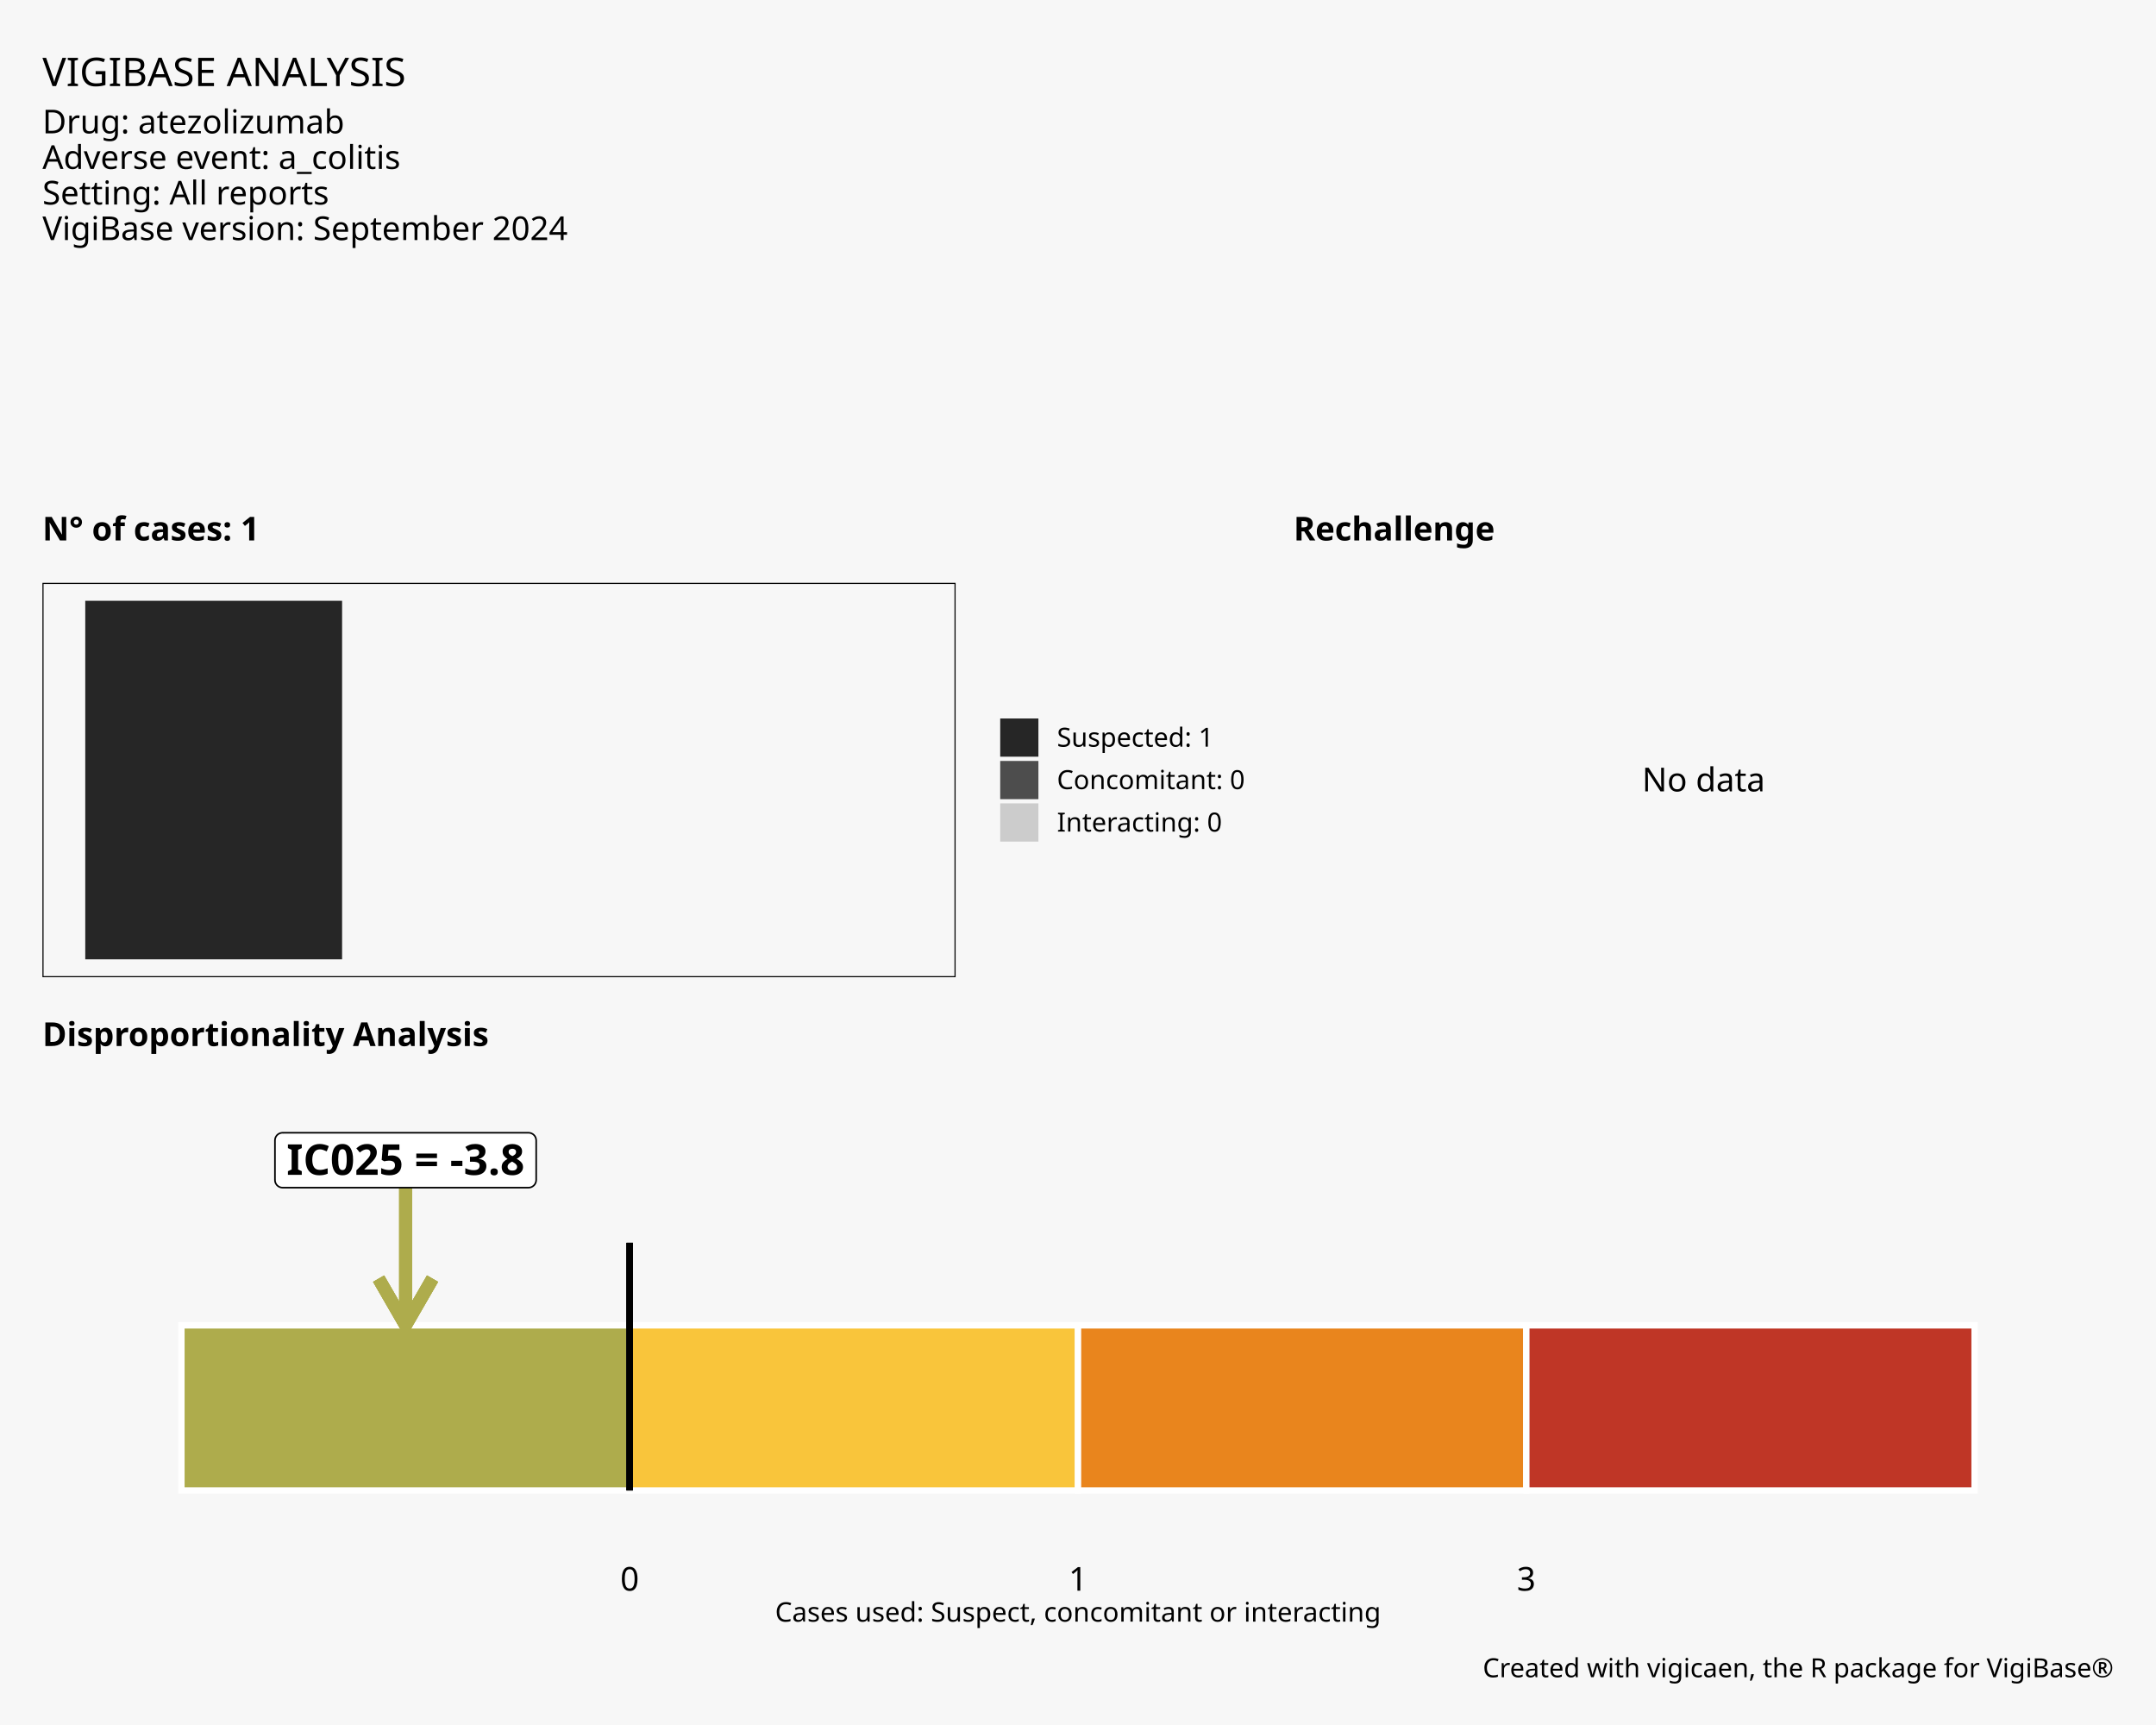
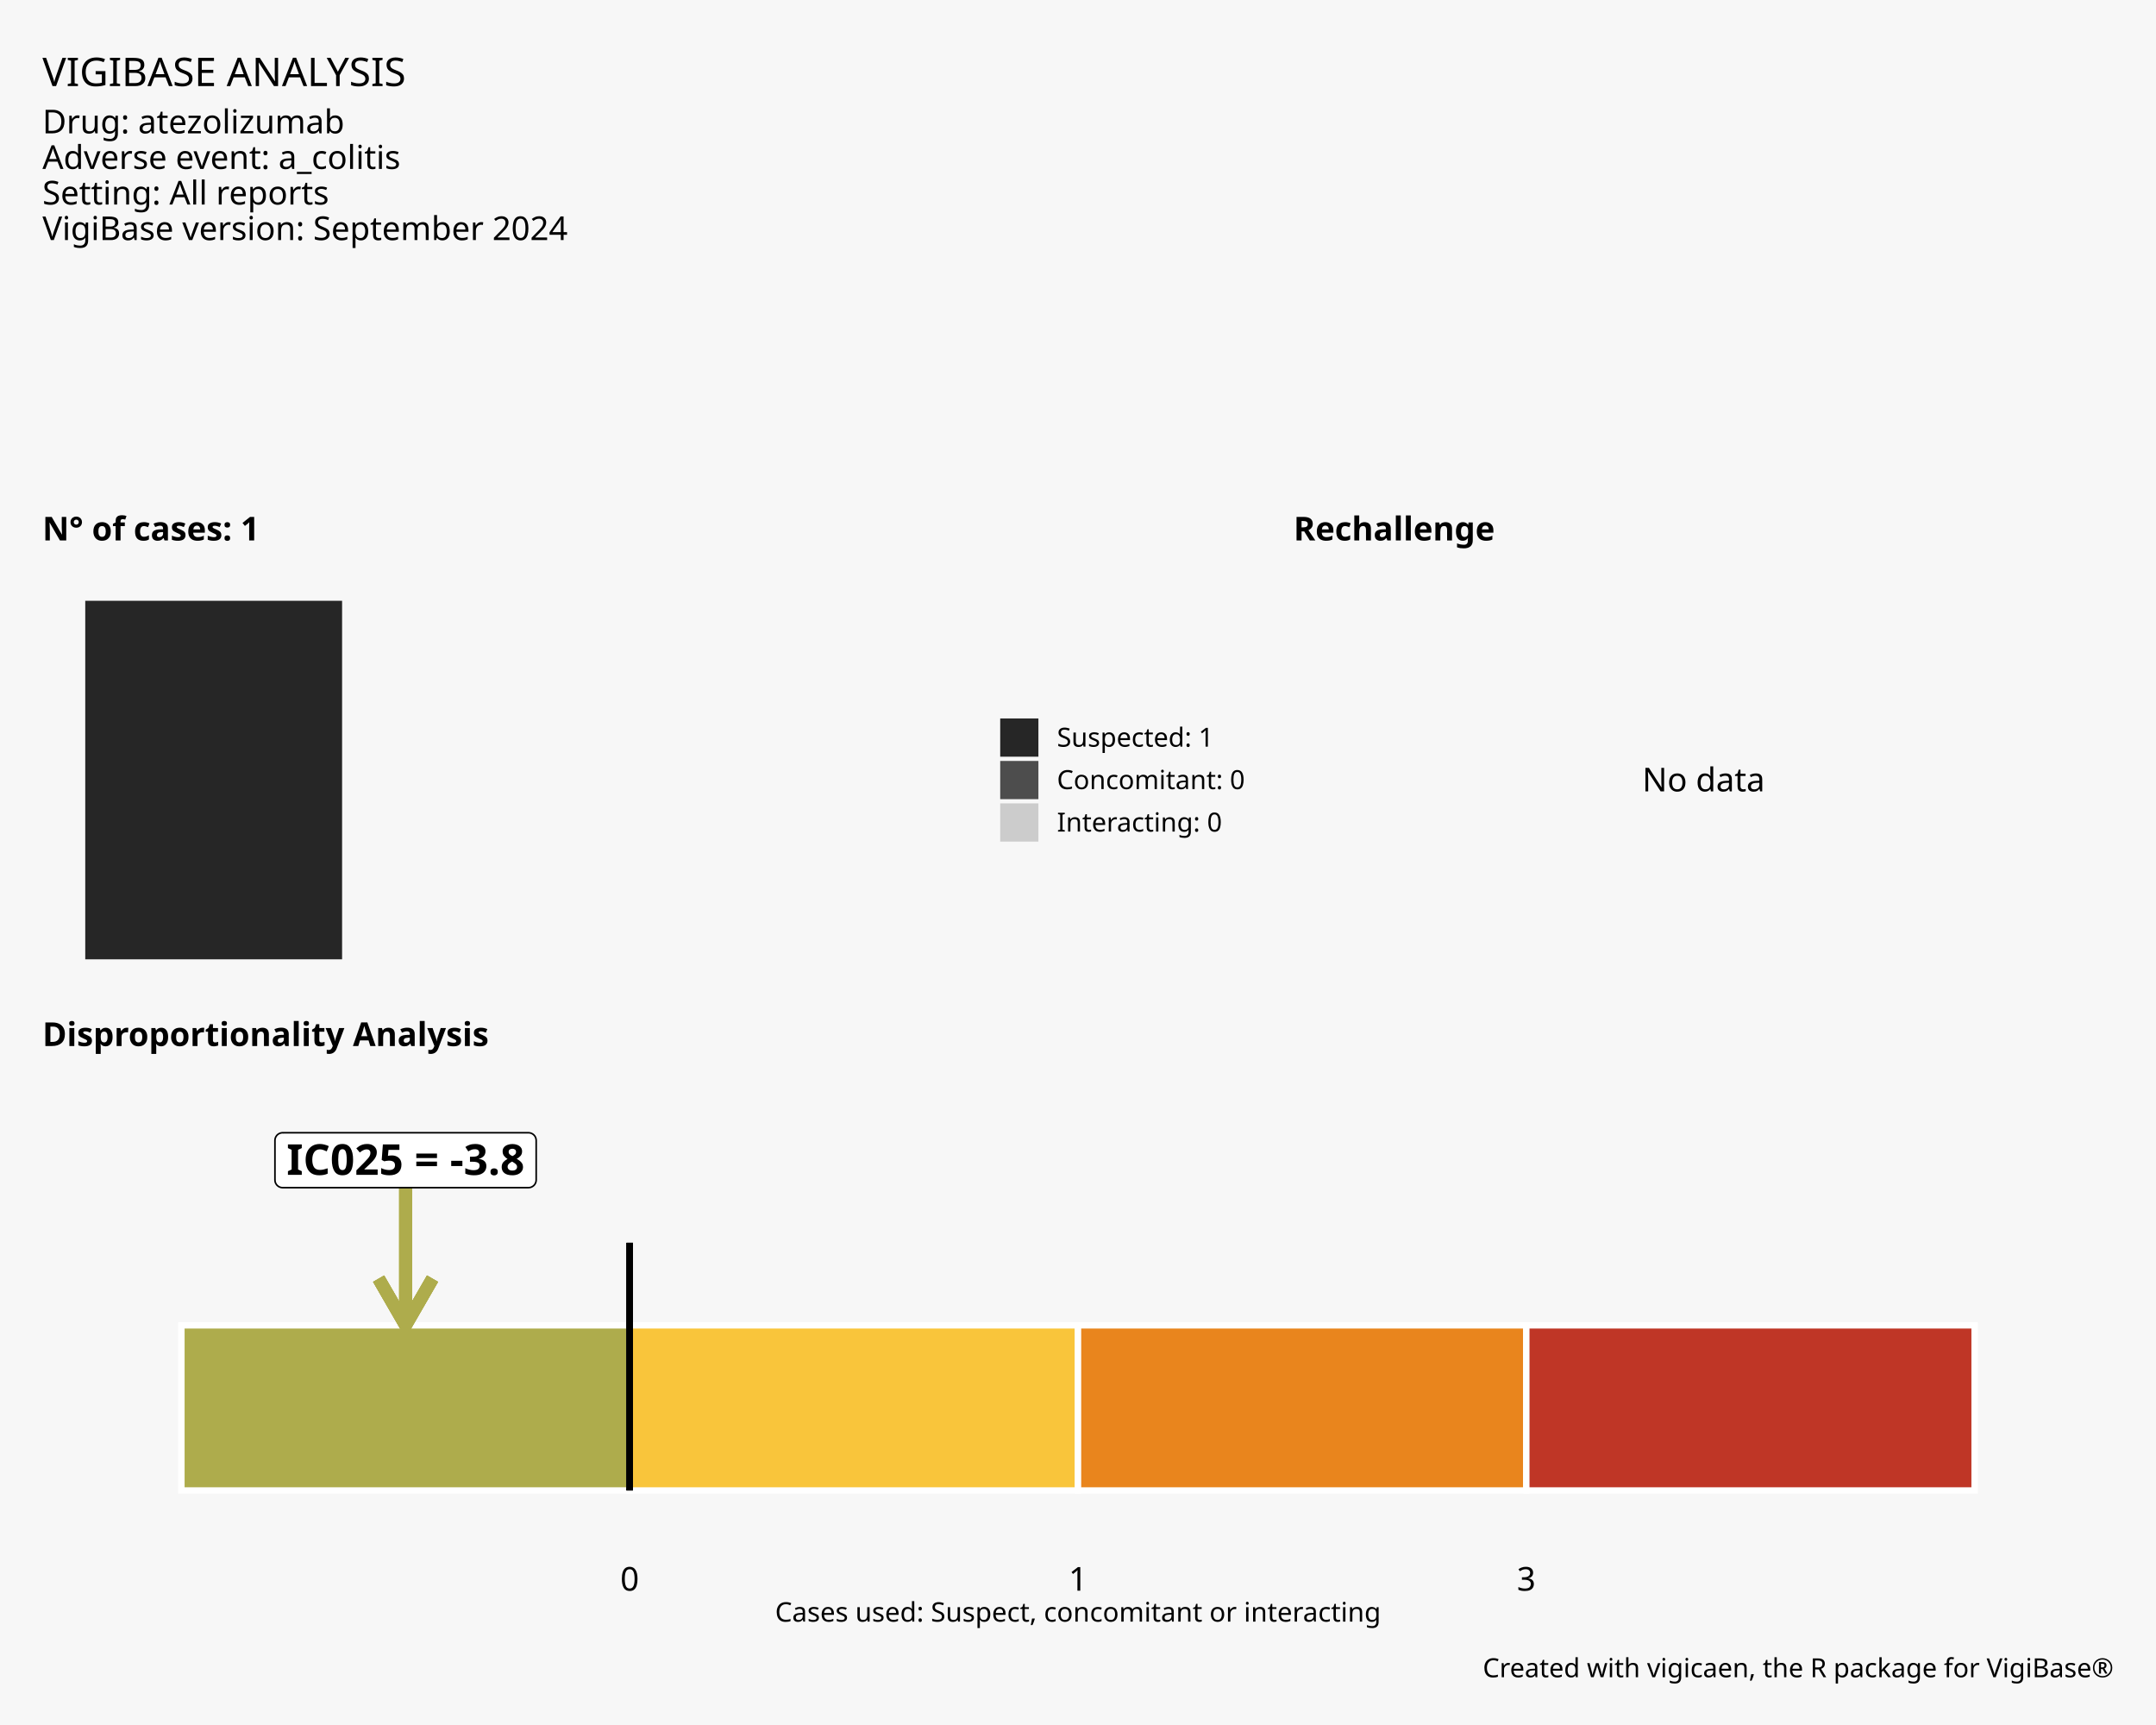
<svg xmlns="http://www.w3.org/2000/svg" class="svglite" data-engine-version="2.0" width="720.00pt" height="576.00pt" viewBox="0 0 720.00 576.00">
  <defs>
    <style type="text/css">
    .svglite line, .svglite polyline, .svglite polygon, .svglite path, .svglite rect, .svglite circle {
      fill: none;
      stroke: #000000;
      stroke-linecap: round;
      stroke-linejoin: round;
      stroke-miterlimit: 10.00;
    }
  </style>
  </defs>
  <rect width="100%" height="100%" style="stroke: none; fill: #FFFFFF;" />
  <defs>
    <clipPath id="cpMC4wMHw3MjAuMDB8MC4wMHw1NzYuMDA=">
      <rect x="0.00" y="0.00" width="720.00" height="576.00" />
    </clipPath>
  </defs>
  <g clip-path="url(#cpMC4wMHw3MjAuMDB8MC4wMHw1NzYuMDA=)">
</g>
  <defs>
    <clipPath id="cpMC4wMHw3MjAuMDB8MC4wMHwxNjQuNTc=">
      <rect x="0.00" y="0.00" width="720.00" height="164.57" />
    </clipPath>
  </defs>
  <g clip-path="url(#cpMC4wMHw3MjAuMDB8MC4wMHwxNjQuNTc=)">
-     <rect x="0.00" y="-0" width="720.00" height="164.57" style="stroke-width: 0.75; stroke: none; fill: #F7F7F7;" />
+     <rect x="0.00" y="-0" width="720.00" height="164.57" style="stroke-width: 0.00; stroke: none; fill: #F7F7F7;" />
  </g>
  <g clip-path="url(#cpMC4wMHw3MjAuMDB8MC4wMHw1NzYuMDA=)">
</g>
  <defs>
    <clipPath id="cpMTQuMTd8NzA1LjgzfDgyLjQ1fDE2MS43NA==">
      <rect x="14.17" y="82.45" width="691.65" height="79.29" />
    </clipPath>
  </defs>
  <g clip-path="url(#cpMTQuMTd8NzA1LjgzfDgyLjQ1fDE2MS43NA==)">
</g>
  <g clip-path="url(#cpMC4wMHw3MjAuMDB8MC4wMHw1NzYuMDA=)">
    <text x="14.17" y="44.53" style="font-size: 11.00px; font-family: sans;" textLength="94.78px" lengthAdjust="spacingAndGlyphs">Drug: atezolizumab</text>
    <text x="14.17" y="56.41" style="font-size: 11.00px; font-family: sans;" textLength="116.19px" lengthAdjust="spacingAndGlyphs">Adverse event: a_colitis</text>
    <text x="14.17" y="68.29" style="font-size: 11.00px; font-family: sans;" textLength="89.88px" lengthAdjust="spacingAndGlyphs">Setting: All reports</text>
    <text x="14.17" y="80.17" style="font-size: 11.00px; font-family: sans;" textLength="169.40px" lengthAdjust="spacingAndGlyphs">VigiBase version: September 2024</text>
    <text x="14.17" y="28.74" style="font-size: 13.20px; font-family: sans;" textLength="129.89px" lengthAdjust="spacingAndGlyphs">VIGIBASE ANALYSIS</text>
  </g>
  <defs>
    <clipPath id="cpMC4wMHw0MzIuMDB8MTY0LjU3fDMyOS4xNA==">
      <rect x="0.00" y="164.57" width="432.00" height="164.57" />
    </clipPath>
  </defs>
  <g clip-path="url(#cpMC4wMHw0MzIuMDB8MTY0LjU3fDMyOS4xNA==)">
-     <rect x="0.00" y="164.57" width="432.00" height="164.57" style="stroke-width: 0.75; stroke: none; fill: #F7F7F7;" />
+     <rect x="0.00" y="164.57" width="432.00" height="164.57" style="stroke-width: 0.00; stroke: none; fill: #F7F7F7;" />
  </g>
  <g clip-path="url(#cpMC4wMHw3MjAuMDB8MC4wMHw1NzYuMDA=)">
</g>
  <defs>
    <clipPath id="cpMTQuMTd8MzE5LjE0fDE5NC42MnwzMjYuMzE=">
      <rect x="14.17" y="194.62" width="304.96" height="131.69" />
    </clipPath>
  </defs>
  <g clip-path="url(#cpMTQuMTd8MzE5LjE0fDE5NC42MnwzMjYuMzE=)">
    <rect x="28.47" y="200.61" width="85.77" height="119.72" style="stroke-width: 1.07; stroke: none; stroke-linecap: butt; stroke-linejoin: miter; fill: #262626;" />
    <rect x="123.77" y="320.32" width="85.77" height="0.00" style="stroke-width: 1.07; stroke: none; stroke-linecap: butt; stroke-linejoin: miter; fill: #4D4D4D;" />
    <rect x="219.07" y="320.32" width="85.77" height="0.00" style="stroke-width: 1.07; stroke: none; stroke-linecap: butt; stroke-linejoin: miter; fill: #CCCCCC;" />
-     <rect x="14.17" y="194.62" width="304.96" height="131.69" style="stroke-width: 0.75;" />
+     <rect x="14.17" y="194.62" width="304.96" height="131.69" style="stroke-width: 0.00;" />
  </g>
  <g clip-path="url(#cpMC4wMHw3MjAuMDB8MC4wMHw1NzYuMDA=)">
    <rect x="334.02" y="239.91" width="12.76" height="12.76" style="stroke-width: 1.07; stroke: none; stroke-linecap: butt; stroke-linejoin: miter; fill: #262626;" />
    <rect x="334.02" y="254.09" width="12.76" height="12.76" style="stroke-width: 1.07; stroke: none; stroke-linecap: butt; stroke-linejoin: miter; fill: #4D4D4D;" />
    <rect x="334.02" y="268.26" width="12.76" height="12.76" style="stroke-width: 1.07; stroke: none; stroke-linecap: butt; stroke-linejoin: miter; fill: #CCCCCC;" />
    <text x="352.96" y="249.32" style="font-size: 8.80px; font-family: sans;" textLength="51.38px" lengthAdjust="spacingAndGlyphs">Suspected: 1</text>
    <text x="352.96" y="263.49" style="font-size: 8.80px; font-family: sans;" textLength="59.19px" lengthAdjust="spacingAndGlyphs">Concomitant: 0</text>
    <text x="352.96" y="277.67" style="font-size: 8.80px; font-family: sans;" textLength="50.88px" lengthAdjust="spacingAndGlyphs">Interacting: 0</text>
    <text x="14.17" y="180.46" style="font-size: 11.00px; font-weight: bold; font-family: sans;" textLength="68.61px" lengthAdjust="spacingAndGlyphs">N° of cases: 1</text>
    <text x="14.17" y="192.34" style="font-size: 11.00px; font-weight: bold; font-family: sans;" textLength="0.00px" lengthAdjust="spacingAndGlyphs" />
  </g>
  <defs>
    <clipPath id="cpNDMyLjAwfDcyMC4wMHwxNjQuNTd8MzI5LjE0">
      <rect x="432.00" y="164.57" width="288.00" height="164.57" />
    </clipPath>
  </defs>
  <g clip-path="url(#cpNDMyLjAwfDcyMC4wMHwxNjQuNTd8MzI5LjE0)">
-     <rect x="432.00" y="164.57" width="288.00" height="164.57" style="stroke-width: 0.75; stroke: none; fill: #F7F7F7;" />
+     <rect x="432.00" y="164.57" width="288.00" height="164.57" style="stroke-width: 0.00; stroke: none; fill: #F7F7F7;" />
  </g>
  <g clip-path="url(#cpMC4wMHw3MjAuMDB8MC4wMHw1NzYuMDA=)">
</g>
  <defs>
    <clipPath id="cpNDMyLjAwfDcwNS44M3wxOTQuNjJ8MzI2LjMx">
      <rect x="432.00" y="194.62" width="273.83" height="131.69" />
    </clipPath>
  </defs>
  <g clip-path="url(#cpNDMyLjAwfDcwNS44M3wxOTQuNjJ8MzI2LjMx)">
-     <text x="568.91" y="264.26" text-anchor="middle" style="font-size: 11.04px; font-family: sans;" textLength="38.67px" lengthAdjust="spacingAndGlyphs">No data</text>
+     <text x="568.91" y="264.25" text-anchor="middle" style="font-size: 11.00px; font-family: sans;" textLength="38.53px" lengthAdjust="spacingAndGlyphs">No data</text>
  </g>
  <g clip-path="url(#cpMC4wMHw3MjAuMDB8MC4wMHw1NzYuMDA=)">
    <text x="432.00" y="180.46" style="font-size: 11.00px; font-weight: bold; font-family: sans;" textLength="61.16px" lengthAdjust="spacingAndGlyphs">Rechallenge</text>
    <text x="432.00" y="192.34" style="font-size: 11.00px; font-weight: bold; font-family: sans;" textLength="0.00px" lengthAdjust="spacingAndGlyphs" />
  </g>
  <defs>
    <clipPath id="cpMC4wMHw3MjAuMDB8MzI5LjE0fDU0OC41Nw==">
      <rect x="0.00" y="329.14" width="720.00" height="219.43" />
    </clipPath>
  </defs>
  <g clip-path="url(#cpMC4wMHw3MjAuMDB8MzI5LjE0fDU0OC41Nw==)">
-     <rect x="0.00" y="329.14" width="720.00" height="219.43" style="stroke-width: 0.75; stroke: none; fill: #F7F7F7;" />
+     <rect x="0.00" y="329.14" width="720.00" height="219.43" style="stroke-width: 0.00; stroke: none; fill: #F7F7F7;" />
  </g>
  <g clip-path="url(#cpMC4wMHw3MjAuMDB8MC4wMHw1NzYuMDA=)">
</g>
  <defs>
    <clipPath id="cpMTQuMTd8NzA1LjgzfDM1MS41Nnw1MzMuNTM=">
      <rect x="14.17" y="351.56" width="691.65" height="181.97" />
    </clipPath>
  </defs>
  <g clip-path="url(#cpMTQuMTd8NzA1LjgzfDM1MS41Nnw1MzMuNTM=)">
    <rect x="60.58" y="442.55" width="149.71" height="55.14" style="stroke-width: 2.13; stroke: #FFFFFF; stroke-linecap: butt; stroke-linejoin: miter; fill: #AEAC4C;" />
    <rect x="210.29" y="442.55" width="149.71" height="55.14" style="stroke-width: 2.13; stroke: #FFFFFF; stroke-linecap: butt; stroke-linejoin: miter; fill: #F9C53B;" />
    <rect x="360.00" y="442.55" width="149.71" height="55.14" style="stroke-width: 2.13; stroke: #FFFFFF; stroke-linecap: butt; stroke-linejoin: miter; fill: #E9851D;" />
    <rect x="509.71" y="442.55" width="149.71" height="55.14" style="stroke-width: 2.13; stroke: #FFFFFF; stroke-linecap: butt; stroke-linejoin: miter; fill: #BF3626;" />
    <line x1="210.29" y1="497.69" x2="210.29" y2="414.98" style="stroke-width: 2.13; stroke-linecap: butt;" />
    <line x1="210.29" y1="497.69" x2="210.29" y2="414.98" style="stroke-width: 2.13; stroke-linecap: butt;" />
    <line x1="210.29" y1="497.69" x2="210.29" y2="414.98" style="stroke-width: 2.13; stroke-linecap: butt;" />
    <line x1="210.29" y1="497.69" x2="210.29" y2="414.98" style="stroke-width: 2.13; stroke-linecap: butt;" />
    <line x1="135.44" y1="387.41" x2="135.44" y2="442.55" style="stroke-width: 4.27; stroke: #AEAC4C; stroke-linecap: butt;" />
    <polyline points="126.44,426.96 135.44,442.55 144.44,426.96 " style="stroke-width: 4.27; stroke: #AEAC4C; stroke-linecap: butt;" />
    <line x1="135.44" y1="387.41" x2="135.44" y2="442.55" style="stroke-width: 4.27; stroke: #AEAC4C; stroke-linecap: butt;" />
    <polyline points="126.44,426.96 135.44,442.55 144.44,426.96 " style="stroke-width: 4.27; stroke: #AEAC4C; stroke-linecap: butt;" />
    <line x1="135.44" y1="387.41" x2="135.44" y2="442.55" style="stroke-width: 4.27; stroke: #AEAC4C; stroke-linecap: butt;" />
    <polyline points="126.44,426.96 135.44,442.55 144.44,426.96 " style="stroke-width: 4.27; stroke: #AEAC4C; stroke-linecap: butt;" />
    <line x1="135.44" y1="387.41" x2="135.44" y2="442.55" style="stroke-width: 4.27; stroke: #AEAC4C; stroke-linecap: butt;" />
    <polyline points="126.44,426.96 135.44,442.55 144.44,426.96 " style="stroke-width: 4.27; stroke: #AEAC4C; stroke-linecap: butt;" />
    <polygon points="94.38,396.57 176.49,396.57 176.39,396.57 176.80,396.55 177.21,396.47 177.59,396.32 177.95,396.11 178.27,395.85 178.54,395.55 178.76,395.20 178.92,394.82 179.02,394.42 179.06,394.01 179.06,394.01 179.06,380.80 179.06,380.80 179.02,380.39 178.92,379.99 178.76,379.61 178.54,379.26 178.27,378.96 177.95,378.70 177.59,378.49 177.21,378.34 176.80,378.26 176.49,378.24 94.38,378.24 94.69,378.26 94.28,378.24 93.87,378.29 93.47,378.41 93.10,378.58 92.76,378.82 92.46,379.10 92.22,379.43 92.02,379.80 91.89,380.19 91.83,380.60 91.82,380.80 91.82,394.01 91.83,393.80 91.83,394.21 91.89,394.62 92.02,395.01 92.22,395.38 92.46,395.71 92.76,395.99 93.10,396.23 93.47,396.40 93.87,396.52 94.28,396.57 " style="stroke-width: 0.53; fill: #FFFFFF;" />
    <text x="135.44" y="392.30" text-anchor="middle" style="font-size: 14.23px; font-weight: bold; font-family: sans;" textLength="78.70px" lengthAdjust="spacingAndGlyphs">IC025 = -3.8</text>
  </g>
  <g clip-path="url(#cpMC4wMHw3MjAuMDB8MC4wMHw1NzYuMDA=)">
    <text x="210.29" y="531.14" text-anchor="middle" style="font-size: 11.00px; font-family: sans;" textLength="6.12px" lengthAdjust="spacingAndGlyphs">0</text>
    <text x="360.00" y="531.14" text-anchor="middle" style="font-size: 11.00px; font-family: sans;" textLength="6.12px" lengthAdjust="spacingAndGlyphs">1</text>
    <text x="509.71" y="531.14" text-anchor="middle" style="font-size: 11.00px; font-family: sans;" textLength="6.12px" lengthAdjust="spacingAndGlyphs">3</text>
    <text x="360.00" y="541.48" text-anchor="middle" style="font-size: 9.00px; font-family: sans;" textLength="193.14px" lengthAdjust="spacingAndGlyphs">Cases used: Suspect, concomitant or interacting</text>
    <text x="14.17" y="349.28" style="font-size: 11.00px; font-weight: bold; font-family: sans;" textLength="129.02px" lengthAdjust="spacingAndGlyphs">Disproportionality Analysis</text>
  </g>
  <defs>
    <clipPath id="cpMC4wMHw3MjAuMDB8NTQ4LjUyfDU3Ni4wMA==">
      <rect x="0.00" y="548.52" width="720.00" height="27.48" />
    </clipPath>
  </defs>
  <g clip-path="url(#cpMC4wMHw3MjAuMDB8NTQ4LjUyfDU3Ni4wMA==)">
-     <rect x="0.00" y="548.52" width="720.00" height="27.54" style="stroke-width: 0.75; stroke: none; fill: #F7F7F7;" />
+     <rect x="0.00" y="548.52" width="720.00" height="27.54" style="stroke-width: 0.00; stroke: none; fill: #F7F7F7;" />
  </g>
  <g clip-path="url(#cpMC4wMHw3MjAuMDB8MC4wMHw1NzYuMDA=)">
</g>
  <defs>
    <clipPath id="cpMTQuMTd8NzA1LjgzfDU0OC41Mnw1NDguNTI=">
      <rect x="14.17" y="548.52" width="691.65" height="0.00" />
    </clipPath>
  </defs>
  <g clip-path="url(#cpMTQuMTd8NzA1LjgzfDU0OC41Mnw1NDguNTI=)">
</g>
  <g clip-path="url(#cpMC4wMHw3MjAuMDB8MC4wMHw1NzYuMDA=)">
    <text x="705.83" y="560.05" text-anchor="end" style="font-size: 8.80px; font-family: sans;" textLength="202.17px" lengthAdjust="spacingAndGlyphs">Created with vigicaen, the R package for VigiBase®</text>
  </g>
  <g clip-path="url(#cpMC4wMHw3MjAuMDB8MC4wMHwxNjQuNTc=)">
-     <rect x="0.00" y="-0" width="720.00" height="164.57" style="stroke-width: 0.75; stroke: none; fill: #F7F7F7;" />
+     <rect x="0.00" y="-0" width="720.00" height="164.57" style="stroke-width: 0.00; stroke: none; fill: #F7F7F7;" />
  </g>
  <g clip-path="url(#cpMC4wMHw3MjAuMDB8MC4wMHw1NzYuMDA=)">
</g>
  <g clip-path="url(#cpMTQuMTd8NzA1LjgzfDgyLjQ1fDE2MS43NA==)">
</g>
  <g clip-path="url(#cpMC4wMHw3MjAuMDB8MC4wMHw1NzYuMDA=)">
    <text x="14.17" y="44.53" style="font-size: 11.00px; font-family: sans;" textLength="94.78px" lengthAdjust="spacingAndGlyphs">Drug: atezolizumab</text>
    <text x="14.17" y="56.41" style="font-size: 11.00px; font-family: sans;" textLength="116.19px" lengthAdjust="spacingAndGlyphs">Adverse event: a_colitis</text>
    <text x="14.17" y="68.29" style="font-size: 11.00px; font-family: sans;" textLength="89.88px" lengthAdjust="spacingAndGlyphs">Setting: All reports</text>
    <text x="14.17" y="80.17" style="font-size: 11.00px; font-family: sans;" textLength="169.40px" lengthAdjust="spacingAndGlyphs">VigiBase version: September 2024</text>
    <text x="14.17" y="28.74" style="font-size: 13.20px; font-family: sans;" textLength="129.89px" lengthAdjust="spacingAndGlyphs">VIGIBASE ANALYSIS</text>
  </g>
  <g clip-path="url(#cpMC4wMHw0MzIuMDB8MTY0LjU3fDMyOS4xNA==)">
-     <rect x="0.00" y="164.57" width="432.00" height="164.57" style="stroke-width: 0.75; stroke: none; fill: #F7F7F7;" />
+     <rect x="0.00" y="164.57" width="432.00" height="164.57" style="stroke-width: 0.00; stroke: none; fill: #F7F7F7;" />
  </g>
  <g clip-path="url(#cpMC4wMHw3MjAuMDB8MC4wMHw1NzYuMDA=)">
</g>
  <g clip-path="url(#cpMTQuMTd8MzE5LjE0fDE5NC42MnwzMjYuMzE=)">
    <rect x="28.47" y="200.61" width="85.77" height="119.72" style="stroke-width: 1.07; stroke: none; stroke-linecap: butt; stroke-linejoin: miter; fill: #262626;" />
    <rect x="123.77" y="320.32" width="85.77" height="0.00" style="stroke-width: 1.07; stroke: none; stroke-linecap: butt; stroke-linejoin: miter; fill: #4D4D4D;" />
    <rect x="219.07" y="320.32" width="85.77" height="0.00" style="stroke-width: 1.07; stroke: none; stroke-linecap: butt; stroke-linejoin: miter; fill: #CCCCCC;" />
-     <rect x="14.17" y="194.62" width="304.96" height="131.69" style="stroke-width: 0.75;" />
+     <rect x="14.17" y="194.62" width="304.96" height="131.69" style="stroke-width: 0.00;" />
  </g>
  <g clip-path="url(#cpMC4wMHw3MjAuMDB8MC4wMHw1NzYuMDA=)">
    <rect x="334.02" y="239.91" width="12.76" height="12.76" style="stroke-width: 1.07; stroke: none; stroke-linecap: butt; stroke-linejoin: miter; fill: #262626;" />
    <rect x="334.02" y="254.09" width="12.76" height="12.76" style="stroke-width: 1.07; stroke: none; stroke-linecap: butt; stroke-linejoin: miter; fill: #4D4D4D;" />
    <rect x="334.02" y="268.26" width="12.76" height="12.76" style="stroke-width: 1.07; stroke: none; stroke-linecap: butt; stroke-linejoin: miter; fill: #CCCCCC;" />
    <text x="352.96" y="249.32" style="font-size: 8.80px; font-family: sans;" textLength="51.38px" lengthAdjust="spacingAndGlyphs">Suspected: 1</text>
    <text x="352.96" y="263.49" style="font-size: 8.80px; font-family: sans;" textLength="59.19px" lengthAdjust="spacingAndGlyphs">Concomitant: 0</text>
    <text x="352.96" y="277.67" style="font-size: 8.80px; font-family: sans;" textLength="50.88px" lengthAdjust="spacingAndGlyphs">Interacting: 0</text>
    <text x="14.17" y="180.46" style="font-size: 11.00px; font-weight: bold; font-family: sans;" textLength="68.61px" lengthAdjust="spacingAndGlyphs">N° of cases: 1</text>
    <text x="14.17" y="192.34" style="font-size: 11.00px; font-weight: bold; font-family: sans;" textLength="0.00px" lengthAdjust="spacingAndGlyphs" />
  </g>
  <g clip-path="url(#cpNDMyLjAwfDcyMC4wMHwxNjQuNTd8MzI5LjE0)">
-     <rect x="432.00" y="164.57" width="288.00" height="164.57" style="stroke-width: 0.75; stroke: none; fill: #F7F7F7;" />
+     <rect x="432.00" y="164.57" width="288.00" height="164.57" style="stroke-width: 0.00; stroke: none; fill: #F7F7F7;" />
  </g>
  <g clip-path="url(#cpMC4wMHw3MjAuMDB8MC4wMHw1NzYuMDA=)">
</g>
  <g clip-path="url(#cpNDMyLjAwfDcwNS44M3wxOTQuNjJ8MzI2LjMx)">
-     <text x="568.91" y="264.26" text-anchor="middle" style="font-size: 11.04px; font-family: sans;" textLength="38.67px" lengthAdjust="spacingAndGlyphs">No data</text>
+     <text x="568.91" y="264.25" text-anchor="middle" style="font-size: 11.00px; font-family: sans;" textLength="38.53px" lengthAdjust="spacingAndGlyphs">No data</text>
  </g>
  <g clip-path="url(#cpMC4wMHw3MjAuMDB8MC4wMHw1NzYuMDA=)">
    <text x="432.00" y="180.46" style="font-size: 11.00px; font-weight: bold; font-family: sans;" textLength="61.16px" lengthAdjust="spacingAndGlyphs">Rechallenge</text>
    <text x="432.00" y="192.34" style="font-size: 11.00px; font-weight: bold; font-family: sans;" textLength="0.00px" lengthAdjust="spacingAndGlyphs" />
  </g>
  <g clip-path="url(#cpMC4wMHw3MjAuMDB8MzI5LjE0fDU0OC41Nw==)">
-     <rect x="0.00" y="329.14" width="720.00" height="219.43" style="stroke-width: 0.75; stroke: none; fill: #F7F7F7;" />
+     <rect x="0.00" y="329.14" width="720.00" height="219.43" style="stroke-width: 0.00; stroke: none; fill: #F7F7F7;" />
  </g>
  <g clip-path="url(#cpMC4wMHw3MjAuMDB8MC4wMHw1NzYuMDA=)">
</g>
  <g clip-path="url(#cpMTQuMTd8NzA1LjgzfDM1MS41Nnw1MzMuNTM=)">
    <rect x="60.58" y="442.55" width="149.71" height="55.14" style="stroke-width: 2.13; stroke: #FFFFFF; stroke-linecap: butt; stroke-linejoin: miter; fill: #AEAC4C;" />
    <rect x="210.29" y="442.55" width="149.71" height="55.14" style="stroke-width: 2.13; stroke: #FFFFFF; stroke-linecap: butt; stroke-linejoin: miter; fill: #F9C53B;" />
    <rect x="360.00" y="442.55" width="149.71" height="55.14" style="stroke-width: 2.13; stroke: #FFFFFF; stroke-linecap: butt; stroke-linejoin: miter; fill: #E9851D;" />
    <rect x="509.71" y="442.55" width="149.71" height="55.14" style="stroke-width: 2.13; stroke: #FFFFFF; stroke-linecap: butt; stroke-linejoin: miter; fill: #BF3626;" />
    <line x1="210.29" y1="497.69" x2="210.29" y2="414.98" style="stroke-width: 2.13; stroke-linecap: butt;" />
    <line x1="210.29" y1="497.69" x2="210.29" y2="414.98" style="stroke-width: 2.13; stroke-linecap: butt;" />
    <line x1="210.29" y1="497.69" x2="210.29" y2="414.98" style="stroke-width: 2.13; stroke-linecap: butt;" />
    <line x1="210.29" y1="497.69" x2="210.29" y2="414.98" style="stroke-width: 2.13; stroke-linecap: butt;" />
    <line x1="135.44" y1="387.41" x2="135.44" y2="442.55" style="stroke-width: 4.27; stroke: #AEAC4C; stroke-linecap: butt;" />
    <polyline points="126.44,426.96 135.44,442.55 144.44,426.96 " style="stroke-width: 4.27; stroke: #AEAC4C; stroke-linecap: butt;" />
    <line x1="135.44" y1="387.41" x2="135.44" y2="442.55" style="stroke-width: 4.27; stroke: #AEAC4C; stroke-linecap: butt;" />
    <polyline points="126.44,426.96 135.44,442.55 144.44,426.96 " style="stroke-width: 4.27; stroke: #AEAC4C; stroke-linecap: butt;" />
    <line x1="135.44" y1="387.41" x2="135.44" y2="442.55" style="stroke-width: 4.27; stroke: #AEAC4C; stroke-linecap: butt;" />
    <polyline points="126.44,426.96 135.44,442.55 144.44,426.96 " style="stroke-width: 4.27; stroke: #AEAC4C; stroke-linecap: butt;" />
    <line x1="135.44" y1="387.41" x2="135.44" y2="442.55" style="stroke-width: 4.27; stroke: #AEAC4C; stroke-linecap: butt;" />
    <polyline points="126.44,426.96 135.44,442.55 144.44,426.96 " style="stroke-width: 4.27; stroke: #AEAC4C; stroke-linecap: butt;" />
    <polygon points="94.38,396.57 176.49,396.57 176.39,396.57 176.80,396.55 177.21,396.47 177.59,396.32 177.95,396.11 178.27,395.85 178.54,395.55 178.76,395.20 178.92,394.82 179.02,394.42 179.06,394.01 179.06,394.01 179.06,380.80 179.06,380.80 179.02,380.39 178.92,379.99 178.76,379.61 178.54,379.26 178.27,378.96 177.95,378.70 177.59,378.49 177.21,378.34 176.80,378.26 176.49,378.24 94.38,378.24 94.69,378.26 94.28,378.24 93.87,378.29 93.47,378.41 93.10,378.58 92.76,378.82 92.46,379.10 92.22,379.43 92.02,379.80 91.89,380.19 91.83,380.60 91.82,380.80 91.82,394.01 91.83,393.80 91.83,394.21 91.89,394.62 92.02,395.01 92.22,395.38 92.46,395.71 92.76,395.99 93.10,396.23 93.47,396.40 93.87,396.52 94.28,396.57 " style="stroke-width: 0.53; fill: #FFFFFF;" />
    <text x="135.44" y="392.30" text-anchor="middle" style="font-size: 14.23px; font-weight: bold; font-family: sans;" textLength="78.70px" lengthAdjust="spacingAndGlyphs">IC025 = -3.8</text>
  </g>
  <g clip-path="url(#cpMC4wMHw3MjAuMDB8MC4wMHw1NzYuMDA=)">
    <text x="210.29" y="531.14" text-anchor="middle" style="font-size: 11.00px; font-family: sans;" textLength="6.12px" lengthAdjust="spacingAndGlyphs">0</text>
    <text x="360.00" y="531.14" text-anchor="middle" style="font-size: 11.00px; font-family: sans;" textLength="6.12px" lengthAdjust="spacingAndGlyphs">1</text>
    <text x="509.71" y="531.14" text-anchor="middle" style="font-size: 11.00px; font-family: sans;" textLength="6.12px" lengthAdjust="spacingAndGlyphs">3</text>
    <text x="360.00" y="541.48" text-anchor="middle" style="font-size: 9.00px; font-family: sans;" textLength="193.14px" lengthAdjust="spacingAndGlyphs">Cases used: Suspect, concomitant or interacting</text>
    <text x="14.17" y="349.28" style="font-size: 11.00px; font-weight: bold; font-family: sans;" textLength="129.02px" lengthAdjust="spacingAndGlyphs">Disproportionality Analysis</text>
  </g>
  <g clip-path="url(#cpMC4wMHw3MjAuMDB8NTQ4LjUyfDU3Ni4wMA==)">
-     <rect x="0.00" y="548.52" width="720.00" height="27.54" style="stroke-width: 0.75; stroke: none; fill: #F7F7F7;" />
+     <rect x="0.00" y="548.52" width="720.00" height="27.54" style="stroke-width: 0.00; stroke: none; fill: #F7F7F7;" />
  </g>
  <g clip-path="url(#cpMC4wMHw3MjAuMDB8MC4wMHw1NzYuMDA=)">
</g>
  <g clip-path="url(#cpMTQuMTd8NzA1LjgzfDU0OC41Mnw1NDguNTI=)">
</g>
  <g clip-path="url(#cpMC4wMHw3MjAuMDB8MC4wMHw1NzYuMDA=)">
    <text x="705.83" y="560.05" text-anchor="end" style="font-size: 8.80px; font-family: sans;" textLength="202.17px" lengthAdjust="spacingAndGlyphs">Created with vigicaen, the R package for VigiBase®</text>
  </g>
</svg>
